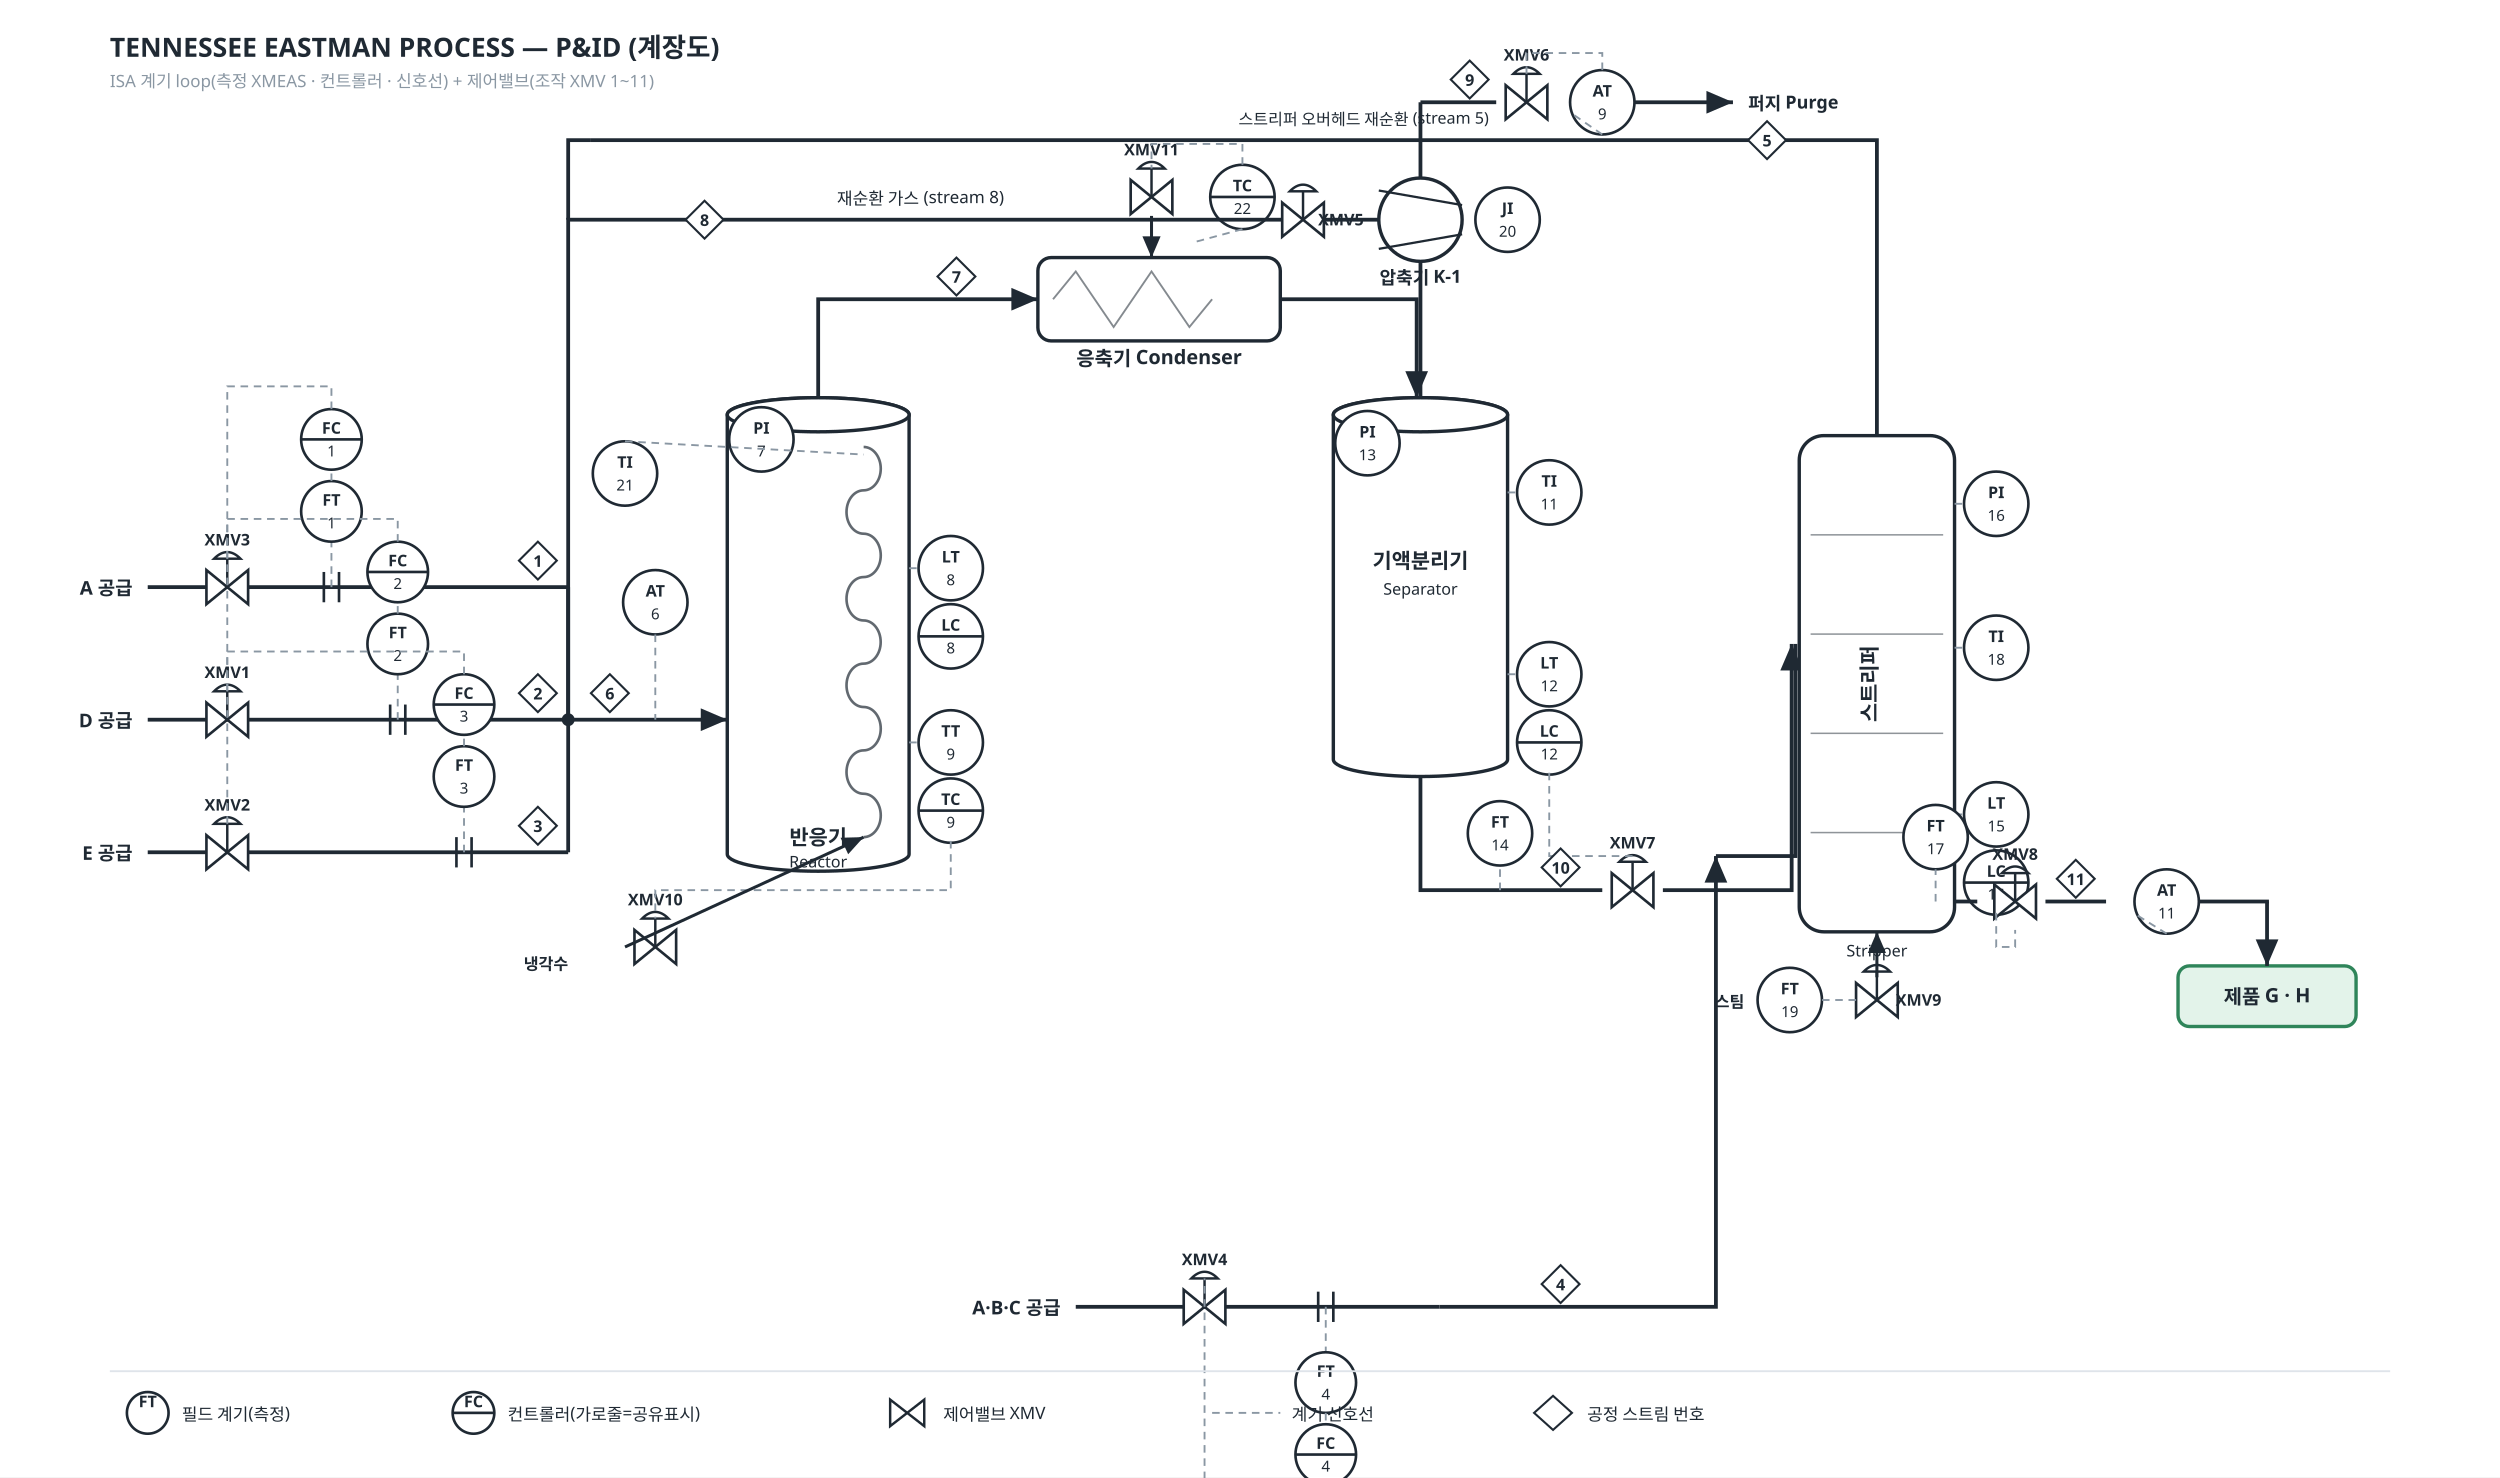
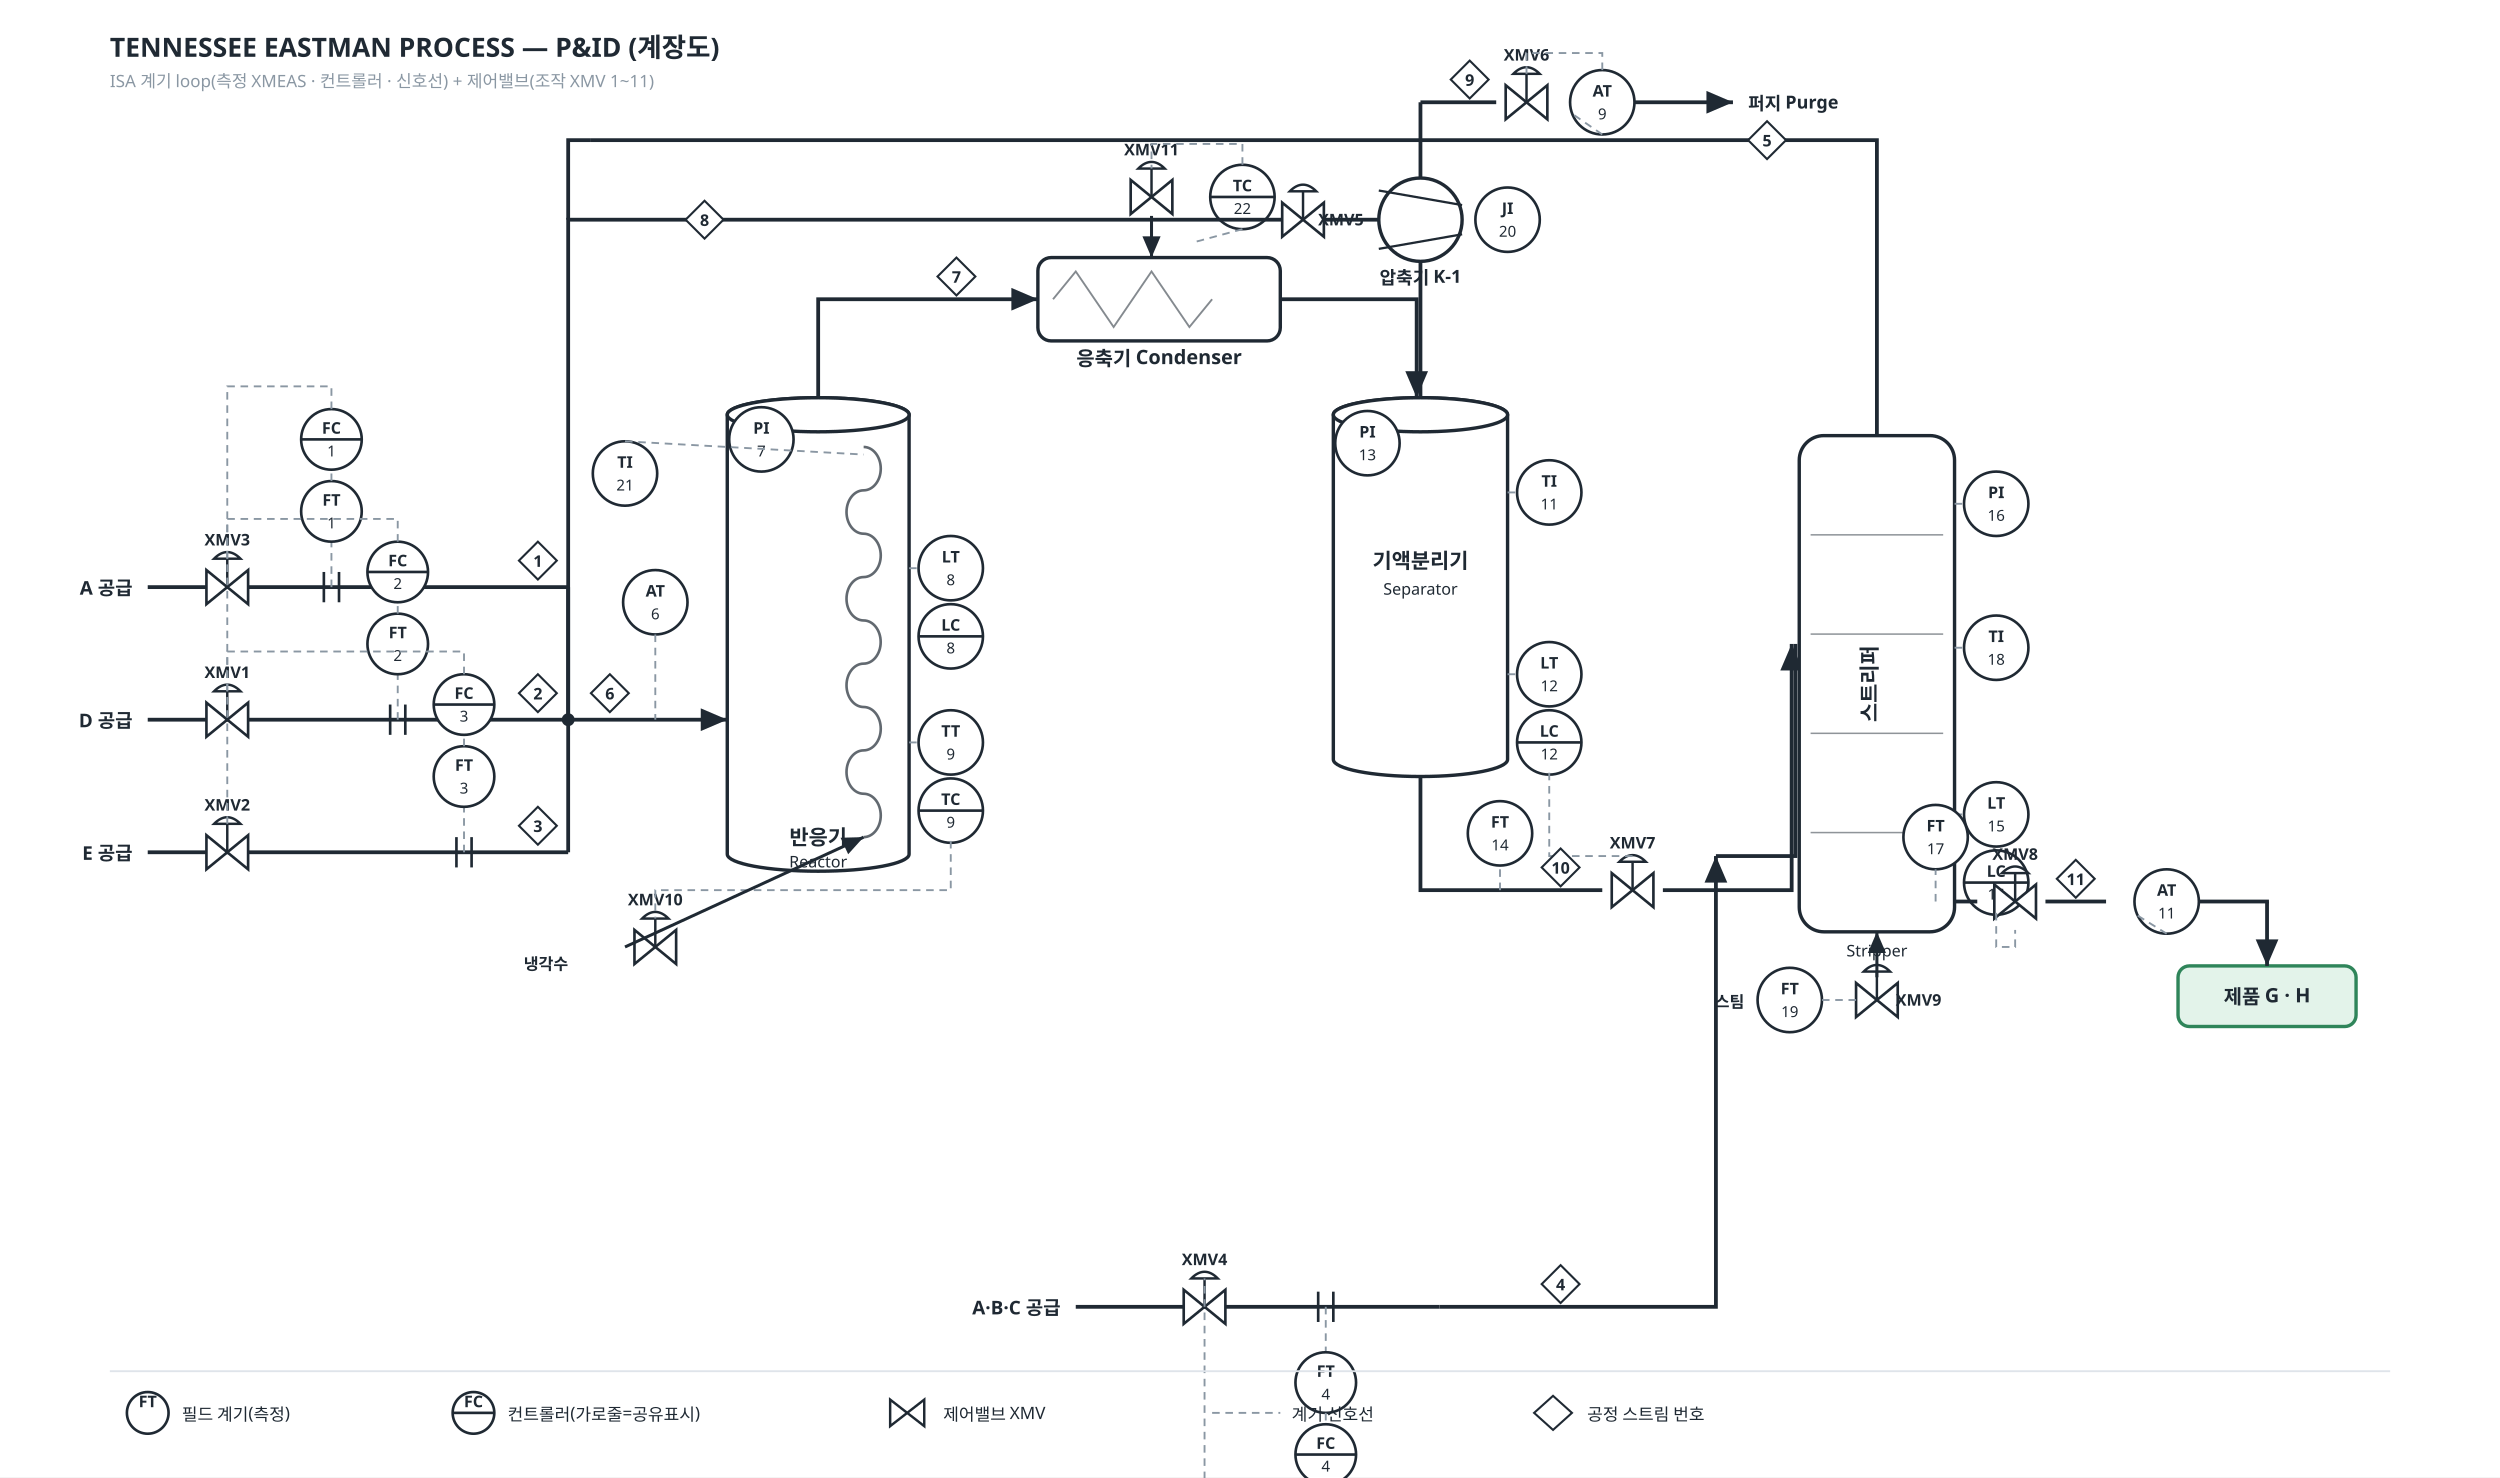
<svg xmlns="http://www.w3.org/2000/svg" viewBox="0 0 1320 780" font-family="sans-serif">
  <defs>
    <marker id="arw" markerWidth="9" markerHeight="9" refX="7" refY="3" orient="auto" markerUnits="strokeWidth">
      <path d="M0,0 L7,3 L0,6 Z" fill="#1f2933" />
    </marker>
  </defs>
  <rect x="0" y="0" width="1320" height="780" fill="#ffffff" />
  <text x="58" y="30" text-anchor="start" font-size="14" font-weight="800" fill="#1f2933">TENNESSEE EASTMAN PROCESS — P&amp;ID (계장도)</text>
  <text x="58" y="46" text-anchor="start" font-size="9" font-weight="400" fill="#8a97a3">ISA 계기 loop(측정 XMEAS · 컨트롤러 · 신호선) + 제어밸브(조작 XMV 1~11)</text>
  <text x="70" y="314" text-anchor="end" font-size="10" font-weight="700" fill="#1f2933">A 공급</text>
  <path d="M 78,310 L 300,310" fill="none" stroke="#1f2933" stroke-width="2" />
  <path d="M 109,301 L 109,319 L 120,310 Z" fill="#ffffff" stroke="#1f2933" stroke-width="1.4" />
  <path d="M 131,301 L 131,319 L 120,310 Z" fill="#ffffff" stroke="#1f2933" stroke-width="1.4" />
  <line x1="120" y1="310" x2="120" y2="295" stroke="#1f2933" stroke-width="1.3" />
  <path d="M 113,295 q7,-7 14,0 z" fill="#ffffff" stroke="#1f2933" stroke-width="1.3" />
  <text x="120" y="288" text-anchor="middle" font-size="8.5" font-weight="700" fill="#1f2933">XMV3</text>
  <line x1="171" y1="302" x2="171" y2="318" stroke="#1f2933" stroke-width="1.4" />
  <line x1="179" y1="302" x2="179" y2="318" stroke="#1f2933" stroke-width="1.4" />
  <path d="M 175,310 L 175,286" fill="none" stroke="#8a97a3" stroke-width="1" stroke-dasharray="4,3" />
  <circle cx="175" cy="270" r="16" fill="#ffffff" stroke="#1f2933" stroke-width="1.4" />
  <text x="175" y="267" text-anchor="middle" font-size="8.5" font-weight="700" fill="#1f2933">FT</text>
  <text x="175" y="279" text-anchor="middle" font-size="8" fill="#1f2933">1</text>
  <path d="M 175,254 L 175,248" fill="none" stroke="#8a97a3" stroke-width="1" stroke-dasharray="4,3" />
  <circle cx="175" cy="232" r="16" fill="#ffffff" stroke="#1f2933" stroke-width="1.4" />
  <line x1="159" y1="232" x2="191" y2="232" stroke="#1f2933" stroke-width="1.4" />
  <text x="175" y="229" text-anchor="middle" font-size="8.5" font-weight="700" fill="#1f2933">FC</text>
  <text x="175" y="241" text-anchor="middle" font-size="8" fill="#1f2933">1</text>
  <path d="M 175,216 L 175,204 L 120,204 L 120,295" fill="none" stroke="#8a97a3" stroke-width="1" stroke-dasharray="4,3" />
  <polygon points="284,286 294,296 284,306 274,296" fill="#ffffff" stroke="#1f2933" stroke-width="1.1" />
  <text x="284" y="299.3" text-anchor="middle" font-size="8.5" font-weight="800" fill="#1f2933">1</text>
  <text x="70" y="384" text-anchor="end" font-size="10" font-weight="700" fill="#1f2933">D 공급</text>
  <path d="M 78,380 L 300,380" fill="none" stroke="#1f2933" stroke-width="2" />
  <path d="M 109,371 L 109,389 L 120,380 Z" fill="#ffffff" stroke="#1f2933" stroke-width="1.4" />
  <path d="M 131,371 L 131,389 L 120,380 Z" fill="#ffffff" stroke="#1f2933" stroke-width="1.4" />
  <line x1="120" y1="380" x2="120" y2="365" stroke="#1f2933" stroke-width="1.3" />
  <path d="M 113,365 q7,-7 14,0 z" fill="#ffffff" stroke="#1f2933" stroke-width="1.3" />
  <text x="120" y="358" text-anchor="middle" font-size="8.5" font-weight="700" fill="#1f2933">XMV1</text>
  <line x1="206" y1="372" x2="206" y2="388" stroke="#1f2933" stroke-width="1.4" />
  <line x1="214" y1="372" x2="214" y2="388" stroke="#1f2933" stroke-width="1.4" />
  <path d="M 210,380 L 210,356" fill="none" stroke="#8a97a3" stroke-width="1" stroke-dasharray="4,3" />
  <circle cx="210" cy="340" r="16" fill="#ffffff" stroke="#1f2933" stroke-width="1.4" />
  <text x="210" y="337" text-anchor="middle" font-size="8.5" font-weight="700" fill="#1f2933">FT</text>
  <text x="210" y="349" text-anchor="middle" font-size="8" fill="#1f2933">2</text>
  <path d="M 210,324 L 210,318" fill="none" stroke="#8a97a3" stroke-width="1" stroke-dasharray="4,3" />
  <circle cx="210" cy="302" r="16" fill="#ffffff" stroke="#1f2933" stroke-width="1.4" />
  <line x1="194" y1="302" x2="226" y2="302" stroke="#1f2933" stroke-width="1.4" />
  <text x="210" y="299" text-anchor="middle" font-size="8.5" font-weight="700" fill="#1f2933">FC</text>
  <text x="210" y="311" text-anchor="middle" font-size="8" fill="#1f2933">2</text>
  <path d="M 210,286 L 210,274 L 120,274 L 120,365" fill="none" stroke="#8a97a3" stroke-width="1" stroke-dasharray="4,3" />
  <polygon points="284,356 294,366 284,376 274,366" fill="#ffffff" stroke="#1f2933" stroke-width="1.1" />
  <text x="284" y="369.3" text-anchor="middle" font-size="8.5" font-weight="800" fill="#1f2933">2</text>
  <text x="70" y="454" text-anchor="end" font-size="10" font-weight="700" fill="#1f2933">E 공급</text>
  <path d="M 78,450 L 300,450" fill="none" stroke="#1f2933" stroke-width="2" />
  <path d="M 109,441 L 109,459 L 120,450 Z" fill="#ffffff" stroke="#1f2933" stroke-width="1.4" />
  <path d="M 131,441 L 131,459 L 120,450 Z" fill="#ffffff" stroke="#1f2933" stroke-width="1.4" />
  <line x1="120" y1="450" x2="120" y2="435" stroke="#1f2933" stroke-width="1.3" />
  <path d="M 113,435 q7,-7 14,0 z" fill="#ffffff" stroke="#1f2933" stroke-width="1.3" />
  <text x="120" y="428" text-anchor="middle" font-size="8.5" font-weight="700" fill="#1f2933">XMV2</text>
  <line x1="241" y1="442" x2="241" y2="458" stroke="#1f2933" stroke-width="1.4" />
  <line x1="249" y1="442" x2="249" y2="458" stroke="#1f2933" stroke-width="1.4" />
  <path d="M 245,450 L 245,426" fill="none" stroke="#8a97a3" stroke-width="1" stroke-dasharray="4,3" />
  <circle cx="245" cy="410" r="16" fill="#ffffff" stroke="#1f2933" stroke-width="1.4" />
  <text x="245" y="407" text-anchor="middle" font-size="8.5" font-weight="700" fill="#1f2933">FT</text>
  <text x="245" y="419" text-anchor="middle" font-size="8" fill="#1f2933">3</text>
  <path d="M 245,394 L 245,388" fill="none" stroke="#8a97a3" stroke-width="1" stroke-dasharray="4,3" />
  <circle cx="245" cy="372" r="16" fill="#ffffff" stroke="#1f2933" stroke-width="1.4" />
  <line x1="229" y1="372" x2="261" y2="372" stroke="#1f2933" stroke-width="1.4" />
  <text x="245" y="369" text-anchor="middle" font-size="8.5" font-weight="700" fill="#1f2933">FC</text>
  <text x="245" y="381" text-anchor="middle" font-size="8" fill="#1f2933">3</text>
  <path d="M 245,356 L 245,344 L 120,344 L 120,435" fill="none" stroke="#8a97a3" stroke-width="1" stroke-dasharray="4,3" />
  <polygon points="284,426 294,436 284,446 274,436" fill="#ffffff" stroke="#1f2933" stroke-width="1.1" />
  <text x="284" y="439.3" text-anchor="middle" font-size="8.5" font-weight="800" fill="#1f2933">3</text>
  <path d="M 300,310 L 300,450" fill="none" stroke="#1f2933" stroke-width="2" />
  <circle cx="300" cy="380" r="3.4" fill="#1f2933" />
  <path d="M 300,380 L 384,380" fill="none" stroke="#1f2933" stroke-width="2" marker-end="url(#arw)" />
  <polygon points="322,356 332,366 322,376 312,366" fill="#ffffff" stroke="#1f2933" stroke-width="1.1" />
  <text x="322" y="369.3" text-anchor="middle" font-size="8.5" font-weight="800" fill="#1f2933">6</text>
  <circle cx="346" cy="318" r="17" fill="#ffffff" stroke="#1f2933" stroke-width="1.4" />
  <text x="346" y="315" text-anchor="middle" font-size="8.5" font-weight="700" fill="#1f2933">AT</text>
  <text x="346" y="327" text-anchor="middle" font-size="8" fill="#1f2933">6</text>
  <path d="M 346,335 L 346,380" fill="none" stroke="#8a97a3" stroke-width="1" stroke-dasharray="4,3" />
  <path d="M 384,219 A 48.0,9 0 0 1 480,219 L 480,451 A 48.0,9 0 0 1 384,451 Z" fill="#ffffff" stroke="#1f2933" stroke-width="1.8" />
  <ellipse cx="432.0" cy="219" rx="48.0" ry="9" fill="#ffffff" stroke="#1f2933" stroke-width="1.8" />
  <text x="432.0" y="446" text-anchor="middle" font-size="11" font-weight="800" fill="#1f2933">반응기</text>
  <text x="432.0" y="458" text-anchor="middle" font-size="8.5" fill="#1f2933">Reactor</text>
  <path d="M 456.0,236 A 9,11.4 0 0 1 456.0,258.9 A 9,11.4 0 0 0 456.0,281.8 A 9,11.4 0 0 1 456.0,304.7 A 9,11.4 0 0 0 456.0,327.6 A 9,11.4 0 0 1 456.0,350.4 A 9,11.4 0 0 0 456.0,373.3 A 9,11.4 0 0 1 456.0,396.2 A 9,11.4 0 0 0 456.0,419.1 A 9,11.4 0 0 1 456.0,442.0" fill="none" stroke="#1f2933" stroke-width="1.4" opacity="0.7" />
  <circle cx="402" cy="232" r="17" fill="#ffffff" stroke="#1f2933" stroke-width="1.4" />
  <text x="402" y="229" text-anchor="middle" font-size="8.5" font-weight="700" fill="#1f2933">PI</text>
  <text x="402" y="241" text-anchor="middle" font-size="8" fill="#1f2933">7</text>
  <circle cx="502" cy="300" r="17" fill="#ffffff" stroke="#1f2933" stroke-width="1.4" />
  <text x="502" y="297" text-anchor="middle" font-size="8.5" font-weight="700" fill="#1f2933">LT</text>
  <text x="502" y="309" text-anchor="middle" font-size="8" fill="#1f2933">8</text>
  <path d="M 480,300 L 486,300" fill="none" stroke="#8a97a3" stroke-width="1" stroke-dasharray="4,3" />
  <circle cx="502" cy="336" r="17" fill="#ffffff" stroke="#1f2933" stroke-width="1.4" />
  <line x1="485" y1="336" x2="519" y2="336" stroke="#1f2933" stroke-width="1.4" />
  <text x="502" y="333" text-anchor="middle" font-size="8.5" font-weight="700" fill="#1f2933">LC</text>
  <text x="502" y="345" text-anchor="middle" font-size="8" fill="#1f2933">8</text>
  <circle cx="502" cy="392" r="17" fill="#ffffff" stroke="#1f2933" stroke-width="1.4" />
  <text x="502" y="389" text-anchor="middle" font-size="8.5" font-weight="700" fill="#1f2933">TT</text>
  <text x="502" y="401" text-anchor="middle" font-size="8" fill="#1f2933">9</text>
  <path d="M 480,392 L 486,392" fill="none" stroke="#8a97a3" stroke-width="1" stroke-dasharray="4,3" />
  <circle cx="502" cy="428" r="17" fill="#ffffff" stroke="#1f2933" stroke-width="1.4" />
  <line x1="485" y1="428" x2="519" y2="428" stroke="#1f2933" stroke-width="1.4" />
  <text x="502" y="425" text-anchor="middle" font-size="8.5" font-weight="700" fill="#1f2933">TC</text>
  <text x="502" y="437" text-anchor="middle" font-size="8" fill="#1f2933">9</text>
  <path d="M 335,491 L 335,509 L 346,500 Z" fill="#ffffff" stroke="#1f2933" stroke-width="1.4" />
  <path d="M 357,491 L 357,509 L 346,500 Z" fill="#ffffff" stroke="#1f2933" stroke-width="1.4" />
  <line x1="346" y1="500" x2="346" y2="485" stroke="#1f2933" stroke-width="1.3" />
  <path d="M 339,485 q7,-7 14,0 z" fill="#ffffff" stroke="#1f2933" stroke-width="1.3" />
  <text x="346" y="478" text-anchor="middle" font-size="8.5" font-weight="700" fill="#1f2933">XMV10</text>
  <path d="M 502,444 L 502,470 L 346,470 L 346,485" fill="none" stroke="#8a97a3" stroke-width="1" stroke-dasharray="4,3" />
  <path d="M 330,500 L 456.0,442" fill="none" stroke="#1f2933" stroke-width="1.6" marker-end="url(#arw)" />
  <text x="300" y="512" text-anchor="end" font-size="8.5" font-weight="700" fill="#1f2933">냉각수</text>
  <circle cx="330" cy="250" r="17" fill="#ffffff" stroke="#1f2933" stroke-width="1.4" />
  <text x="330" y="247" text-anchor="middle" font-size="8.5" font-weight="700" fill="#1f2933">TI</text>
  <text x="330" y="259" text-anchor="middle" font-size="8" fill="#1f2933">21</text>
  <path d="M 330,233 L 456.0,240" fill="none" stroke="#8a97a3" stroke-width="1" stroke-dasharray="4,3" />
  <path d="M 432.0,210 L 432.0,158 L 548,158" fill="none" stroke="#1f2933" stroke-width="2" marker-end="url(#arw)" />
  <polygon points="505,136 515,146 505,156 495,146" fill="#ffffff" stroke="#1f2933" stroke-width="1.1" />
  <text x="505" y="149.3" text-anchor="middle" font-size="8.5" font-weight="800" fill="#1f2933">7</text>
  <rect x="548" y="136" width="128" height="44" rx="7" fill="#ffffff" stroke="#1f2933" stroke-width="1.8" />
  <path d="M 556,158.0 l 12,-14.667 l 20,29.333 l 20,-29.333 l 20,29.333 l 12,-14.667" fill="none" stroke="#1f2933" stroke-width="1" opacity="0.55" />
  <text x="612.0" y="193" text-anchor="middle" font-size="10.5" font-weight="800" fill="#1f2933">응축기 Condenser</text>
  <path d="M 597,95 L 597,113 L 608,104 Z" fill="#ffffff" stroke="#1f2933" stroke-width="1.4" />
  <path d="M 619,95 L 619,113 L 608,104 Z" fill="#ffffff" stroke="#1f2933" stroke-width="1.4" />
  <line x1="608" y1="104" x2="608" y2="89" stroke="#1f2933" stroke-width="1.3" />
  <path d="M 601,89 q7,-7 14,0 z" fill="#ffffff" stroke="#1f2933" stroke-width="1.3" />
  <text x="608" y="82" text-anchor="middle" font-size="8.5" font-weight="700" fill="#1f2933">XMV11</text>
  <path d="M 608,114 L 608,136" fill="none" stroke="#1f2933" stroke-width="1.6" marker-end="url(#arw)" />
  <circle cx="656" cy="104" r="17" fill="#ffffff" stroke="#1f2933" stroke-width="1.4" />
  <line x1="639" y1="104" x2="673" y2="104" stroke="#1f2933" stroke-width="1.4" />
  <text x="656" y="101" text-anchor="middle" font-size="8.5" font-weight="700" fill="#1f2933">TC</text>
  <text x="656" y="113" text-anchor="middle" font-size="8" fill="#1f2933">22</text>
  <path d="M 656,121 L 630,128" fill="none" stroke="#8a97a3" stroke-width="1" stroke-dasharray="4,3" />
  <path d="M 656,87 L 656,76 L 608,76 L 608,89" fill="none" stroke="#8a97a3" stroke-width="1" stroke-dasharray="4,3" />
  <path d="M 676,158 L 748,158 L 748,210" fill="none" stroke="#1f2933" stroke-width="2" marker-end="url(#arw)" />
  <path d="M 704,219 A 46.0,9 0 0 1 796,219 L 796,401 A 46.0,9 0 0 1 704,401 Z" fill="#ffffff" stroke="#1f2933" stroke-width="1.8" />
  <ellipse cx="750.0" cy="219" rx="46.0" ry="9" fill="#ffffff" stroke="#1f2933" stroke-width="1.8" />
  <text x="750.0" y="300" text-anchor="middle" font-size="11" font-weight="800" fill="#1f2933">기액분리기</text>
  <text x="750.0" y="314" text-anchor="middle" font-size="8.5" font-weight="400" fill="#1f2933">Separator</text>
  <circle cx="722" cy="234" r="17" fill="#ffffff" stroke="#1f2933" stroke-width="1.4" />
  <text x="722" y="231" text-anchor="middle" font-size="8.5" font-weight="700" fill="#1f2933">PI</text>
  <text x="722" y="243" text-anchor="middle" font-size="8" fill="#1f2933">13</text>
  <circle cx="818" cy="260" r="17" fill="#ffffff" stroke="#1f2933" stroke-width="1.4" />
  <text x="818" y="257" text-anchor="middle" font-size="8.5" font-weight="700" fill="#1f2933">TI</text>
  <text x="818" y="269" text-anchor="middle" font-size="8" fill="#1f2933">11</text>
  <path d="M 796,260 L 802,260" fill="none" stroke="#8a97a3" stroke-width="1" stroke-dasharray="4,3" />
  <circle cx="818" cy="356" r="17" fill="#ffffff" stroke="#1f2933" stroke-width="1.4" />
  <text x="818" y="353" text-anchor="middle" font-size="8.5" font-weight="700" fill="#1f2933">LT</text>
  <text x="818" y="365" text-anchor="middle" font-size="8" fill="#1f2933">12</text>
  <path d="M 796,356 L 802,356" fill="none" stroke="#8a97a3" stroke-width="1" stroke-dasharray="4,3" />
  <circle cx="818" cy="392" r="17" fill="#ffffff" stroke="#1f2933" stroke-width="1.4" />
  <line x1="801" y1="392" x2="835" y2="392" stroke="#1f2933" stroke-width="1.4" />
  <text x="818" y="389" text-anchor="middle" font-size="8.5" font-weight="700" fill="#1f2933">LC</text>
  <text x="818" y="401" text-anchor="middle" font-size="8" fill="#1f2933">12</text>
  <path d="M 750.0,210 L 750.0,138" fill="none" stroke="#1f2933" stroke-width="2" />
  <circle cx="750.0" cy="116" r="22" fill="#ffffff" stroke="#1f2933" stroke-width="1.8" />
  <path d="M 728.0,100.6 L 772.0,108.3 M 728.0,131.4 L 772.0,123.7" stroke="#1f2933" stroke-width="1.2" />
  <text x="750.0" y="150" text-anchor="middle" font-size="9.5" font-weight="700" fill="#1f2933">압축기 K-1</text>
  <circle cx="796.0" cy="116" r="17" fill="#ffffff" stroke="#1f2933" stroke-width="1.4" />
  <text x="796.0" y="113" text-anchor="middle" font-size="8.5" font-weight="700" fill="#1f2933">JI</text>
  <text x="796.0" y="125" text-anchor="middle" font-size="8" fill="#1f2933">20</text>
  <path d="M 750.0,94 L 750.0,54" fill="none" stroke="#1f2933" stroke-width="2" />
  <path d="M 795.0,45 L 795.0,63 L 806.0,54 Z" fill="#ffffff" stroke="#1f2933" stroke-width="1.4" />
  <path d="M 817.0,45 L 817.0,63 L 806.0,54 Z" fill="#ffffff" stroke="#1f2933" stroke-width="1.4" />
  <line x1="806.0" y1="54" x2="806.0" y2="39" stroke="#1f2933" stroke-width="1.3" />
  <path d="M 799.0,39 q7,-7 14,0 z" fill="#ffffff" stroke="#1f2933" stroke-width="1.3" />
  <text x="806.0" y="32" text-anchor="middle" font-size="8.5" font-weight="700" fill="#1f2933">XMV6</text>
  <path d="M 750.0,54 L 790.0,54" fill="none" stroke="#1f2933" stroke-width="2" />
  <circle cx="846.0" cy="54" r="17" fill="#ffffff" stroke="#1f2933" stroke-width="1.4" />
  <text x="846.0" y="51" text-anchor="middle" font-size="8.5" font-weight="700" fill="#1f2933">AT</text>
  <text x="846.0" y="63" text-anchor="middle" font-size="8" fill="#1f2933">9</text>
  <path d="M 846.0,71 L 830.0,60" fill="none" stroke="#8a97a3" stroke-width="1" stroke-dasharray="4,3" />
  <path d="M 863.0,54 L 915.0,54" fill="none" stroke="#1f2933" stroke-width="2" marker-end="url(#arw)" />
  <text x="923.0" y="58" text-anchor="start" font-size="9.5" font-weight="700" fill="#1f2933">퍼지 Purge</text>
  <polygon points="776.0,32 786.0,42 776.0,52 766.0,42" fill="#ffffff" stroke="#1f2933" stroke-width="1.1" />
  <text x="776.0" y="45.3" text-anchor="middle" font-size="8.5" font-weight="800" fill="#1f2933">9</text>
  <path d="M 846.0,37 L 846.0,28 L 806.0,28 L 806.0,39" fill="none" stroke="#8a97a3" stroke-width="1" stroke-dasharray="4,3" />
  <path d="M 677.0,107 L 677.0,125 L 688.0,116 Z" fill="#ffffff" stroke="#1f2933" stroke-width="1.4" />
  <path d="M 699.0,107 L 699.0,125 L 688.0,116 Z" fill="#ffffff" stroke="#1f2933" stroke-width="1.4" />
  <line x1="688.0" y1="116" x2="688.0" y2="101" stroke="#1f2933" stroke-width="1.3" />
  <path d="M 681.0,101 q7,-7 14,0 z" fill="#ffffff" stroke="#1f2933" stroke-width="1.3" />
  <text x="708.0" y="119" text-anchor="middle" font-size="8.5" font-weight="700" fill="#1f2933">XMV5</text>
  <path d="M 728.0,116 L 699.0,116" fill="none" stroke="#1f2933" stroke-width="2" />
  <path d="M 677.0,116 L 300,116 L 300,380" fill="none" stroke="#1f2933" stroke-width="2" />
  <polygon points="372,106 382,116 372,126 362,116" fill="#ffffff" stroke="#1f2933" stroke-width="1.1" />
  <text x="372" y="119.3" text-anchor="middle" font-size="8.5" font-weight="800" fill="#1f2933">8</text>
-   <text x="486" y="108" text-anchor="middle" font-size="9" font-weight="400" fill="#1f2933">재순환 가스 (stream 8)</text>
  <path d="M 750.0,410 L 750.0,470 L 846,470" fill="none" stroke="#1f2933" stroke-width="2" />
  <circle cx="792" cy="440" r="17" fill="#ffffff" stroke="#1f2933" stroke-width="1.4" />
  <text x="792" y="437" text-anchor="middle" font-size="8.5" font-weight="700" fill="#1f2933">FT</text>
  <text x="792" y="449" text-anchor="middle" font-size="8" fill="#1f2933">14</text>
  <path d="M 792,470 L 792,457" fill="none" stroke="#8a97a3" stroke-width="1" stroke-dasharray="4,3" />
  <path d="M 851,461 L 851,479 L 862,470 Z" fill="#ffffff" stroke="#1f2933" stroke-width="1.4" />
  <path d="M 873,461 L 873,479 L 862,470 Z" fill="#ffffff" stroke="#1f2933" stroke-width="1.4" />
  <line x1="862" y1="470" x2="862" y2="455" stroke="#1f2933" stroke-width="1.3" />
  <path d="M 855,455 q7,-7 14,0 z" fill="#ffffff" stroke="#1f2933" stroke-width="1.3" />
  <text x="862" y="448" text-anchor="middle" font-size="8.5" font-weight="700" fill="#1f2933">XMV7</text>
  <path d="M 818,408 L 818,452 L 862,452 L 862,455" fill="none" stroke="#8a97a3" stroke-width="1" stroke-dasharray="4,3" />
  <path d="M 878,470 L 946,470 L 946,340" fill="none" stroke="#1f2933" stroke-width="2" marker-end="url(#arw)" />
  <polygon points="824,448 834,458 824,468 814,458" fill="#ffffff" stroke="#1f2933" stroke-width="1.1" />
  <text x="824" y="461.3" text-anchor="middle" font-size="8.5" font-weight="800" fill="#1f2933">10</text>
  <text x="560" y="694" text-anchor="end" font-size="10" font-weight="700" fill="#1f2933">A·B·C 공급</text>
  <path d="M 568,690 L 760,690" fill="none" stroke="#1f2933" stroke-width="2" />
  <path d="M 625,681 L 625,699 L 636,690 Z" fill="#ffffff" stroke="#1f2933" stroke-width="1.4" />
  <path d="M 647,681 L 647,699 L 636,690 Z" fill="#ffffff" stroke="#1f2933" stroke-width="1.4" />
  <line x1="636" y1="690" x2="636" y2="675" stroke="#1f2933" stroke-width="1.3" />
  <path d="M 629,675 q7,-7 14,0 z" fill="#ffffff" stroke="#1f2933" stroke-width="1.3" />
  <text x="636" y="668" text-anchor="middle" font-size="8.5" font-weight="700" fill="#1f2933">XMV4</text>
  <line x1="696" y1="682" x2="696" y2="698" stroke="#1f2933" stroke-width="1.4" />
  <line x1="704" y1="682" x2="704" y2="698" stroke="#1f2933" stroke-width="1.4" />
  <path d="M 700,690 L 700,714" fill="none" stroke="#8a97a3" stroke-width="1" stroke-dasharray="4,3" />
  <circle cx="700" cy="730" r="16" fill="#ffffff" stroke="#1f2933" stroke-width="1.4" />
  <text x="700" y="727" text-anchor="middle" font-size="8.5" font-weight="700" fill="#1f2933">FT</text>
  <text x="700" y="739" text-anchor="middle" font-size="8" fill="#1f2933">4</text>
  <path d="M 700,746 L 700,752" fill="none" stroke="#8a97a3" stroke-width="1" stroke-dasharray="4,3" />
  <circle cx="700" cy="768" r="16" fill="#ffffff" stroke="#1f2933" stroke-width="1.4" />
  <line x1="684" y1="768" x2="716" y2="768" stroke="#1f2933" stroke-width="1.4" />
  <text x="700" y="765" text-anchor="middle" font-size="8.5" font-weight="700" fill="#1f2933">FC</text>
  <text x="700" y="777" text-anchor="middle" font-size="8" fill="#1f2933">4</text>
  <path d="M 700,784 L 700,796 L 636,796 L 636,675" fill="none" stroke="#8a97a3" stroke-width="1" stroke-dasharray="4,3" />
  <path d="M 760,690 L 906,690 L 906,452" fill="none" stroke="#1f2933" stroke-width="2" marker-end="url(#arw)" />
  <polygon points="824,668 834,678 824,688 814,678" fill="#ffffff" stroke="#1f2933" stroke-width="1.1" />
  <text x="824" y="681.3" text-anchor="middle" font-size="8.5" font-weight="800" fill="#1f2933">4</text>
  <path d="M 906,452 L 948,452 L 948,340" fill="none" stroke="#1f2933" stroke-width="2" />
  <rect x="950" y="230" width="82" height="262" rx="13" fill="#ffffff" stroke="#1f2933" stroke-width="1.8" />
  <line x1="956" y1="282.4" x2="1026" y2="282.4" stroke="#1f2933" stroke-width="0.8" opacity="0.5" />
  <line x1="956" y1="334.8" x2="1026" y2="334.8" stroke="#1f2933" stroke-width="0.8" opacity="0.5" />
  <line x1="956" y1="387.2" x2="1026" y2="387.2" stroke="#1f2933" stroke-width="0.8" opacity="0.5" />
  <line x1="956" y1="439.6" x2="1026" y2="439.6" stroke="#1f2933" stroke-width="0.8" opacity="0.5" />
  <text x="991.0" y="361.0" text-anchor="middle" font-size="11" font-weight="800" fill="#1f2933" transform="rotate(-90 991.0,361.0)">스트리퍼</text>
  <text x="991.0" y="505" text-anchor="middle" font-size="8.5" fill="#1f2933">Stripper</text>
  <circle cx="1054" cy="266" r="17" fill="#ffffff" stroke="#1f2933" stroke-width="1.4" />
  <text x="1054" y="263" text-anchor="middle" font-size="8.5" font-weight="700" fill="#1f2933">PI</text>
  <text x="1054" y="275" text-anchor="middle" font-size="8" fill="#1f2933">16</text>
  <path d="M 1032,266 L 1038,266" fill="none" stroke="#8a97a3" stroke-width="1" stroke-dasharray="4,3" />
  <circle cx="1054" cy="342" r="17" fill="#ffffff" stroke="#1f2933" stroke-width="1.4" />
  <text x="1054" y="339" text-anchor="middle" font-size="8.5" font-weight="700" fill="#1f2933">TI</text>
  <text x="1054" y="351" text-anchor="middle" font-size="8" fill="#1f2933">18</text>
  <path d="M 1032,342 L 1038,342" fill="none" stroke="#8a97a3" stroke-width="1" stroke-dasharray="4,3" />
  <circle cx="1054" cy="430" r="17" fill="#ffffff" stroke="#1f2933" stroke-width="1.4" />
  <text x="1054" y="427" text-anchor="middle" font-size="8.5" font-weight="700" fill="#1f2933">LT</text>
  <text x="1054" y="439" text-anchor="middle" font-size="8" fill="#1f2933">15</text>
  <path d="M 1032,430 L 1038,430" fill="none" stroke="#8a97a3" stroke-width="1" stroke-dasharray="4,3" />
  <circle cx="1054" cy="466" r="17" fill="#ffffff" stroke="#1f2933" stroke-width="1.4" />
  <line x1="1037" y1="466" x2="1071" y2="466" stroke="#1f2933" stroke-width="1.4" />
  <text x="1054" y="463" text-anchor="middle" font-size="8.5" font-weight="700" fill="#1f2933">LC</text>
  <text x="1054" y="475" text-anchor="middle" font-size="8" fill="#1f2933">15</text>
  <path d="M 980.0,519 L 980.0,537 L 991.0,528 Z" fill="#ffffff" stroke="#1f2933" stroke-width="1.4" />
  <path d="M 1002.0,519 L 1002.0,537 L 991.0,528 Z" fill="#ffffff" stroke="#1f2933" stroke-width="1.4" />
  <line x1="991.0" y1="528" x2="991.0" y2="513" stroke="#1f2933" stroke-width="1.3" />
  <path d="M 984.0,513 q7,-7 14,0 z" fill="#ffffff" stroke="#1f2933" stroke-width="1.3" />
  <text x="1013.0" y="531" text-anchor="middle" font-size="8.5" font-weight="700" fill="#1f2933">XMV9</text>
  <path d="M 991.0,516 L 991.0,492" fill="none" stroke="#1f2933" stroke-width="1.6" marker-end="url(#arw)" />
  <circle cx="945.0" cy="528" r="17" fill="#ffffff" stroke="#1f2933" stroke-width="1.4" />
  <text x="945.0" y="525" text-anchor="middle" font-size="8.5" font-weight="700" fill="#1f2933">FT</text>
  <text x="945.0" y="537" text-anchor="middle" font-size="8" fill="#1f2933">19</text>
  <path d="M 962.0,528 L 980.0,528" fill="none" stroke="#8a97a3" stroke-width="1" stroke-dasharray="4,3" />
  <text x="921.0" y="532" text-anchor="end" font-size="8.5" font-weight="700" fill="#1f2933">스팀</text>
  <path d="M 991.0,230 L 991.0,74 L 312,74" fill="none" stroke="#1f2933" stroke-width="2" />
  <path d="M 312,74 L 300,74 L 300,116" fill="none" stroke="#1f2933" stroke-width="2" />
  <polygon points="933.0,64 943.0,74 933.0,84 923.0,74" fill="#ffffff" stroke="#1f2933" stroke-width="1.1" />
  <text x="933.0" y="77.3" text-anchor="middle" font-size="8.5" font-weight="800" fill="#1f2933">5</text>
-   <text x="720" y="66" text-anchor="middle" font-size="8.5" font-weight="400" fill="#1f2933">스트리퍼 오버헤드 재순환 (stream 5)</text>
  <path d="M 1032,476 L 1044,476" fill="none" stroke="#1f2933" stroke-width="2" />
  <circle cx="1022" cy="442" r="17" fill="#ffffff" stroke="#1f2933" stroke-width="1.4" />
  <text x="1022" y="439" text-anchor="middle" font-size="8.5" font-weight="700" fill="#1f2933">FT</text>
  <text x="1022" y="451" text-anchor="middle" font-size="8" fill="#1f2933">17</text>
  <path d="M 1022,476 L 1022,459" fill="none" stroke="#8a97a3" stroke-width="1" stroke-dasharray="4,3" />
  <path d="M 1053,467 L 1053,485 L 1064,476 Z" fill="#ffffff" stroke="#1f2933" stroke-width="1.4" />
  <path d="M 1075,467 L 1075,485 L 1064,476 Z" fill="#ffffff" stroke="#1f2933" stroke-width="1.4" />
  <line x1="1064" y1="476" x2="1064" y2="461" stroke="#1f2933" stroke-width="1.3" />
  <path d="M 1057,461 q7,-7 14,0 z" fill="#ffffff" stroke="#1f2933" stroke-width="1.3" />
  <text x="1064" y="454" text-anchor="middle" font-size="8.5" font-weight="700" fill="#1f2933">XMV8</text>
  <path d="M 1054,482 L 1054,500 L 1064,500 L 1064,491" fill="none" stroke="#8a97a3" stroke-width="1" stroke-dasharray="4,3" />
  <path d="M 1080,476 L 1112,476" fill="none" stroke="#1f2933" stroke-width="2" />
  <circle cx="1144" cy="476" r="17" fill="#ffffff" stroke="#1f2933" stroke-width="1.4" />
  <text x="1144" y="473" text-anchor="middle" font-size="8.5" font-weight="700" fill="#1f2933">AT</text>
  <text x="1144" y="485" text-anchor="middle" font-size="8" fill="#1f2933">11</text>
  <path d="M 1144,493 L 1128,483" fill="none" stroke="#8a97a3" stroke-width="1" stroke-dasharray="4,3" />
  <path d="M 1161,476 L 1198,476" fill="none" stroke="#1f2933" stroke-width="2" />
  <rect x="1150" y="510" width="94" height="32" rx="6" fill="#e3f3ea" stroke="#2f855a" stroke-width="1.8" />
  <text x="1197" y="530" text-anchor="middle" font-size="10.5" font-weight="800" fill="#1f2933">제품 G · H</text>
  <path d="M 1197,476 L 1197,510" fill="none" stroke="#1f2933" stroke-width="2" marker-end="url(#arw)" />
  <polygon points="1096,454 1106,464 1096,474 1086,464" fill="#ffffff" stroke="#1f2933" stroke-width="1.1" />
  <text x="1096" y="467.3" text-anchor="middle" font-size="8.5" font-weight="800" fill="#1f2933">11</text>
  <line x1="58" y1="724" x2="1262" y2="724" stroke="#dfe4ea" stroke-width="1" />
  <circle cx="78" cy="746" r="11" fill="#ffffff" stroke="#1f2933" stroke-width="1.4" />
  <text x="78" y="743" text-anchor="middle" font-size="8.5" font-weight="700" fill="#1f2933">FT</text>
  <text x="78" y="755" text-anchor="middle" font-size="8" fill="#1f2933" />
  <text x="96" y="750" text-anchor="start" font-size="9" font-weight="400" fill="#1f2933">필드 계기(측정)</text>
  <circle cx="250" cy="746" r="11" fill="#ffffff" stroke="#1f2933" stroke-width="1.4" />
  <line x1="239" y1="746" x2="261" y2="746" stroke="#1f2933" stroke-width="1.4" />
  <text x="250" y="743" text-anchor="middle" font-size="8.5" font-weight="700" fill="#1f2933">FC</text>
  <text x="250" y="755" text-anchor="middle" font-size="8" fill="#1f2933" />
  <text x="268" y="750" text-anchor="start" font-size="9" font-weight="400" fill="#1f2933">컨트롤러(가로줄=공유표시)</text>
  <path d="M 470,739 L 470,753 L 479,746 Z M 488,739 L 488,753 L 479,746 Z" fill="#ffffff" stroke="#1f2933" stroke-width="1.3" />
  <text x="498" y="750" text-anchor="start" font-size="9" font-weight="400" fill="#1f2933">제어밸브 XMV</text>
  <line x1="640" y1="746" x2="676" y2="746" stroke="#8a97a3" stroke-width="1" stroke-dasharray="4,3" />
  <text x="682" y="750" text-anchor="start" font-size="9" font-weight="400" fill="#1f2933">계기 신호선</text>
  <polygon points="820,737 830,746 820,755 810,746" fill="#ffffff" stroke="#1f2933" stroke-width="1.1" />
  <text x="838" y="750" text-anchor="start" font-size="9" font-weight="400" fill="#1f2933">공정 스트림 번호</text>
</svg>
